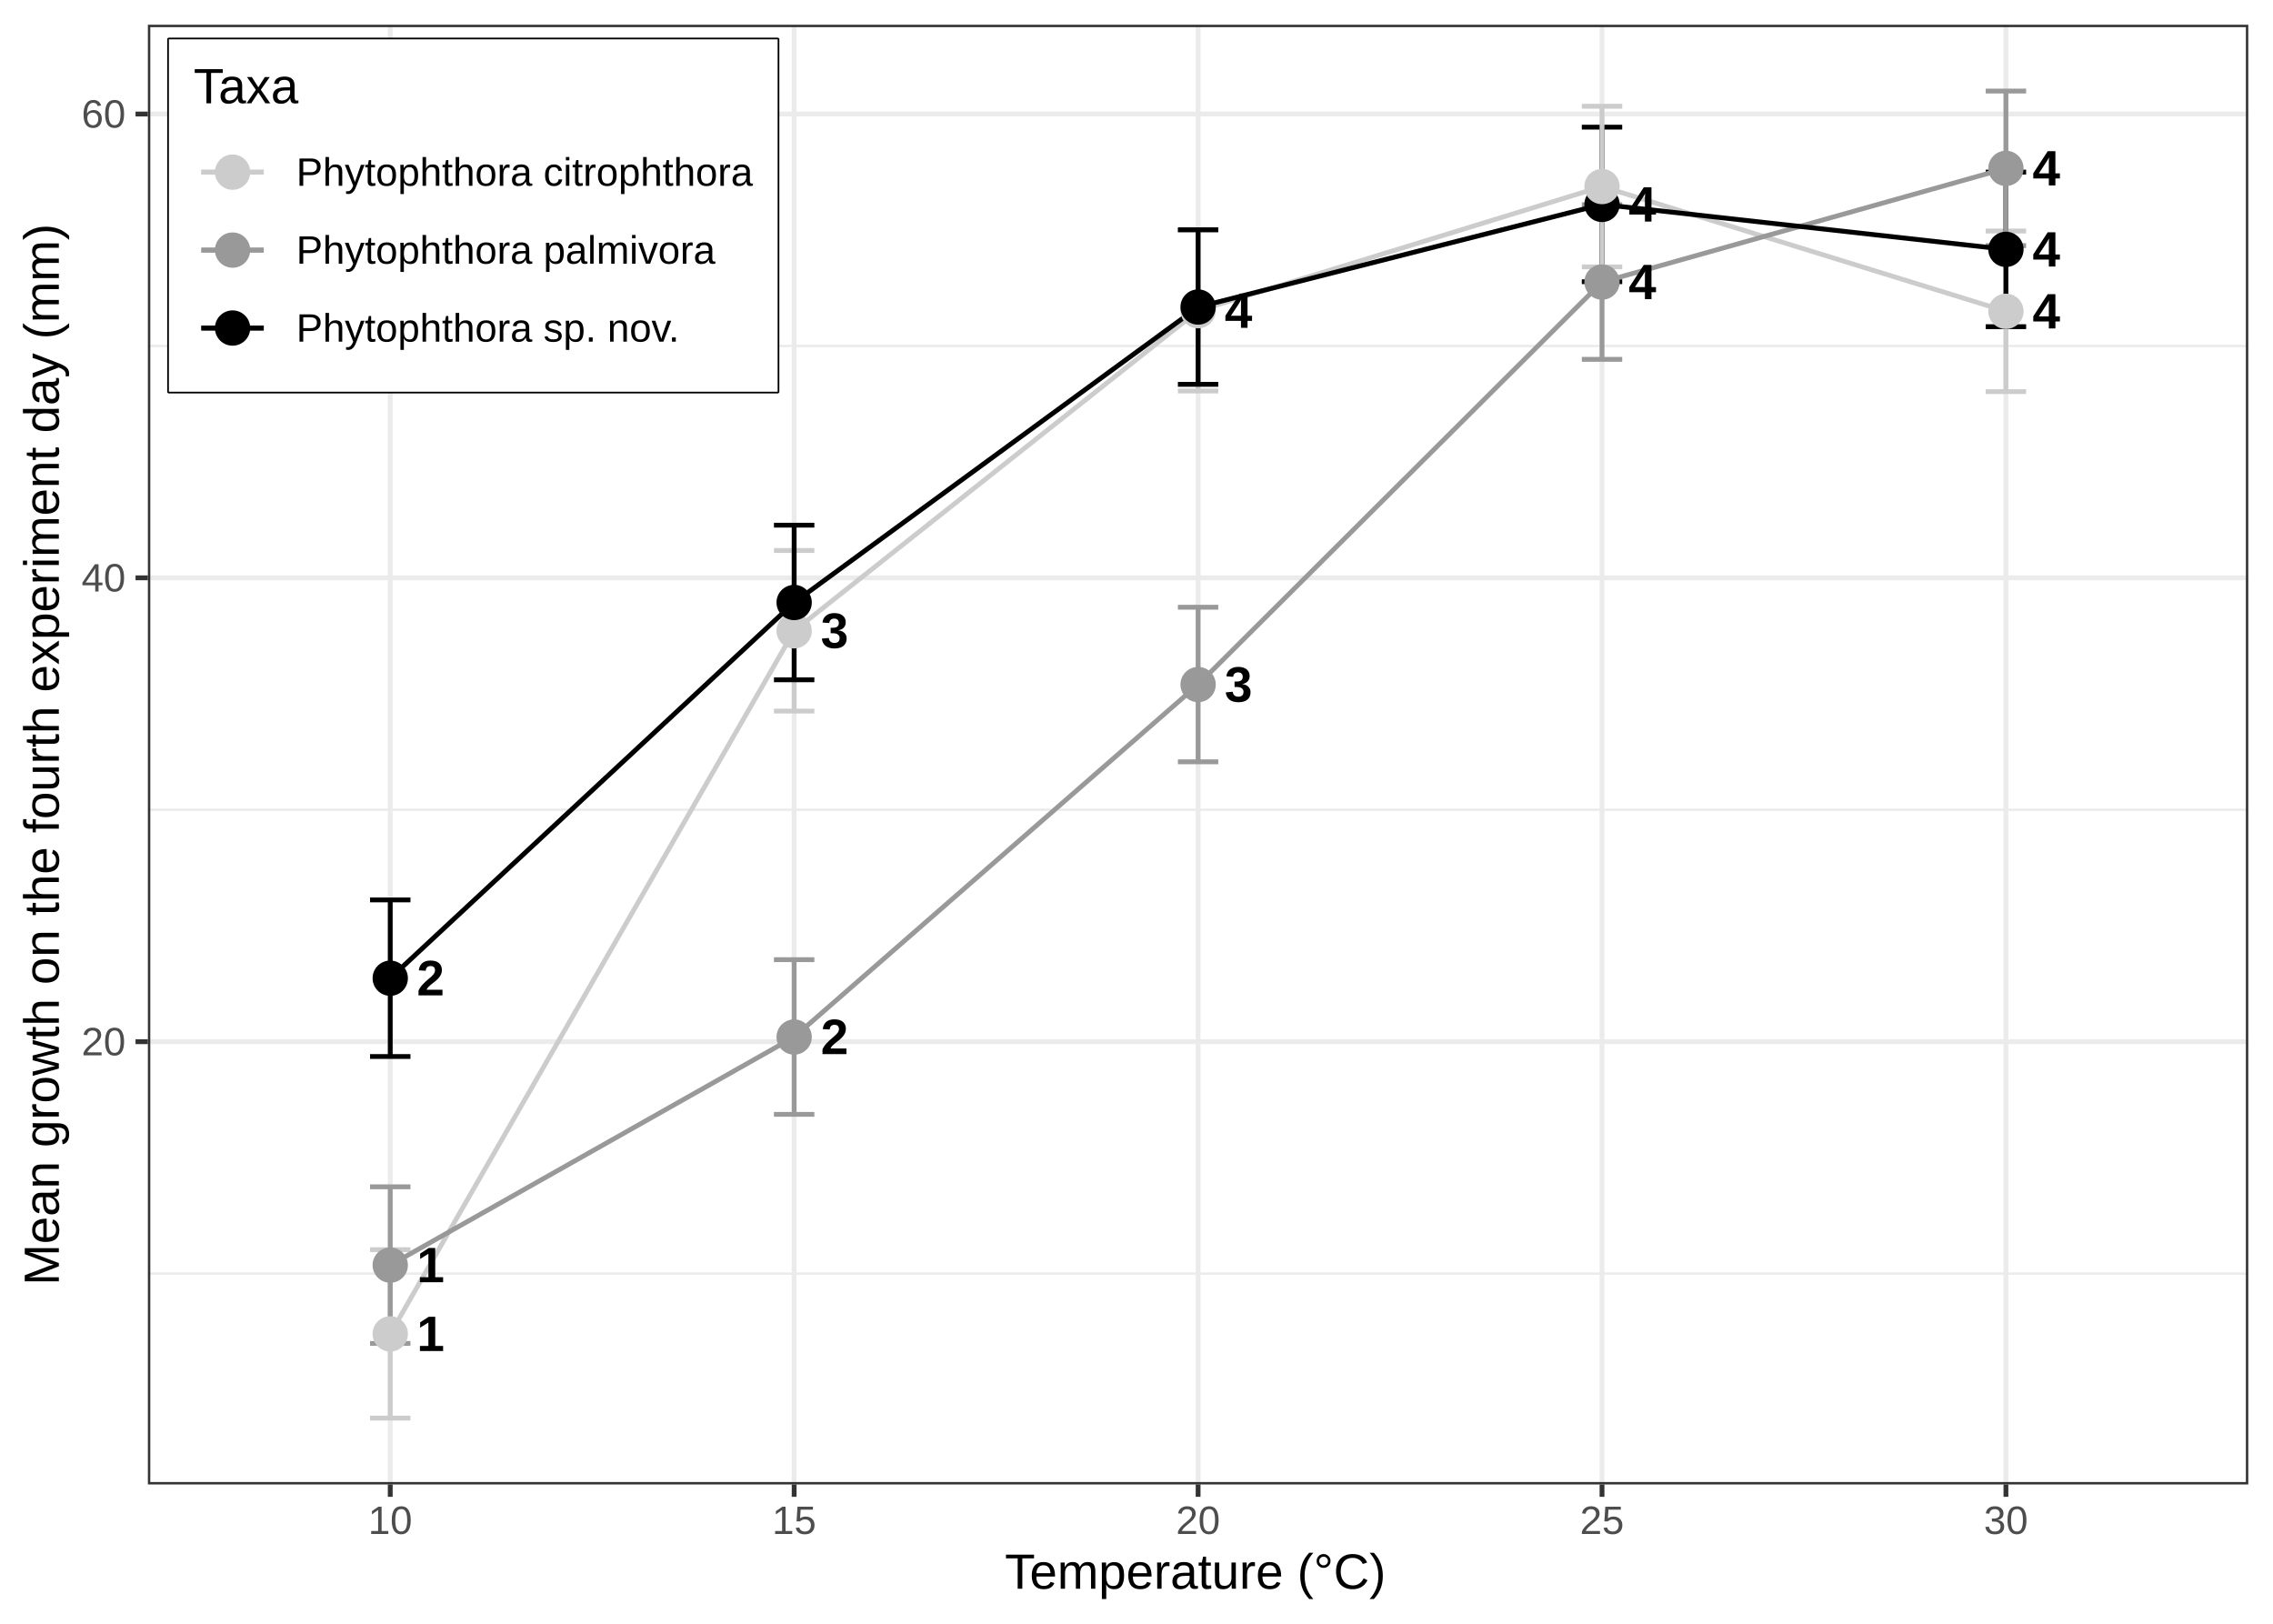
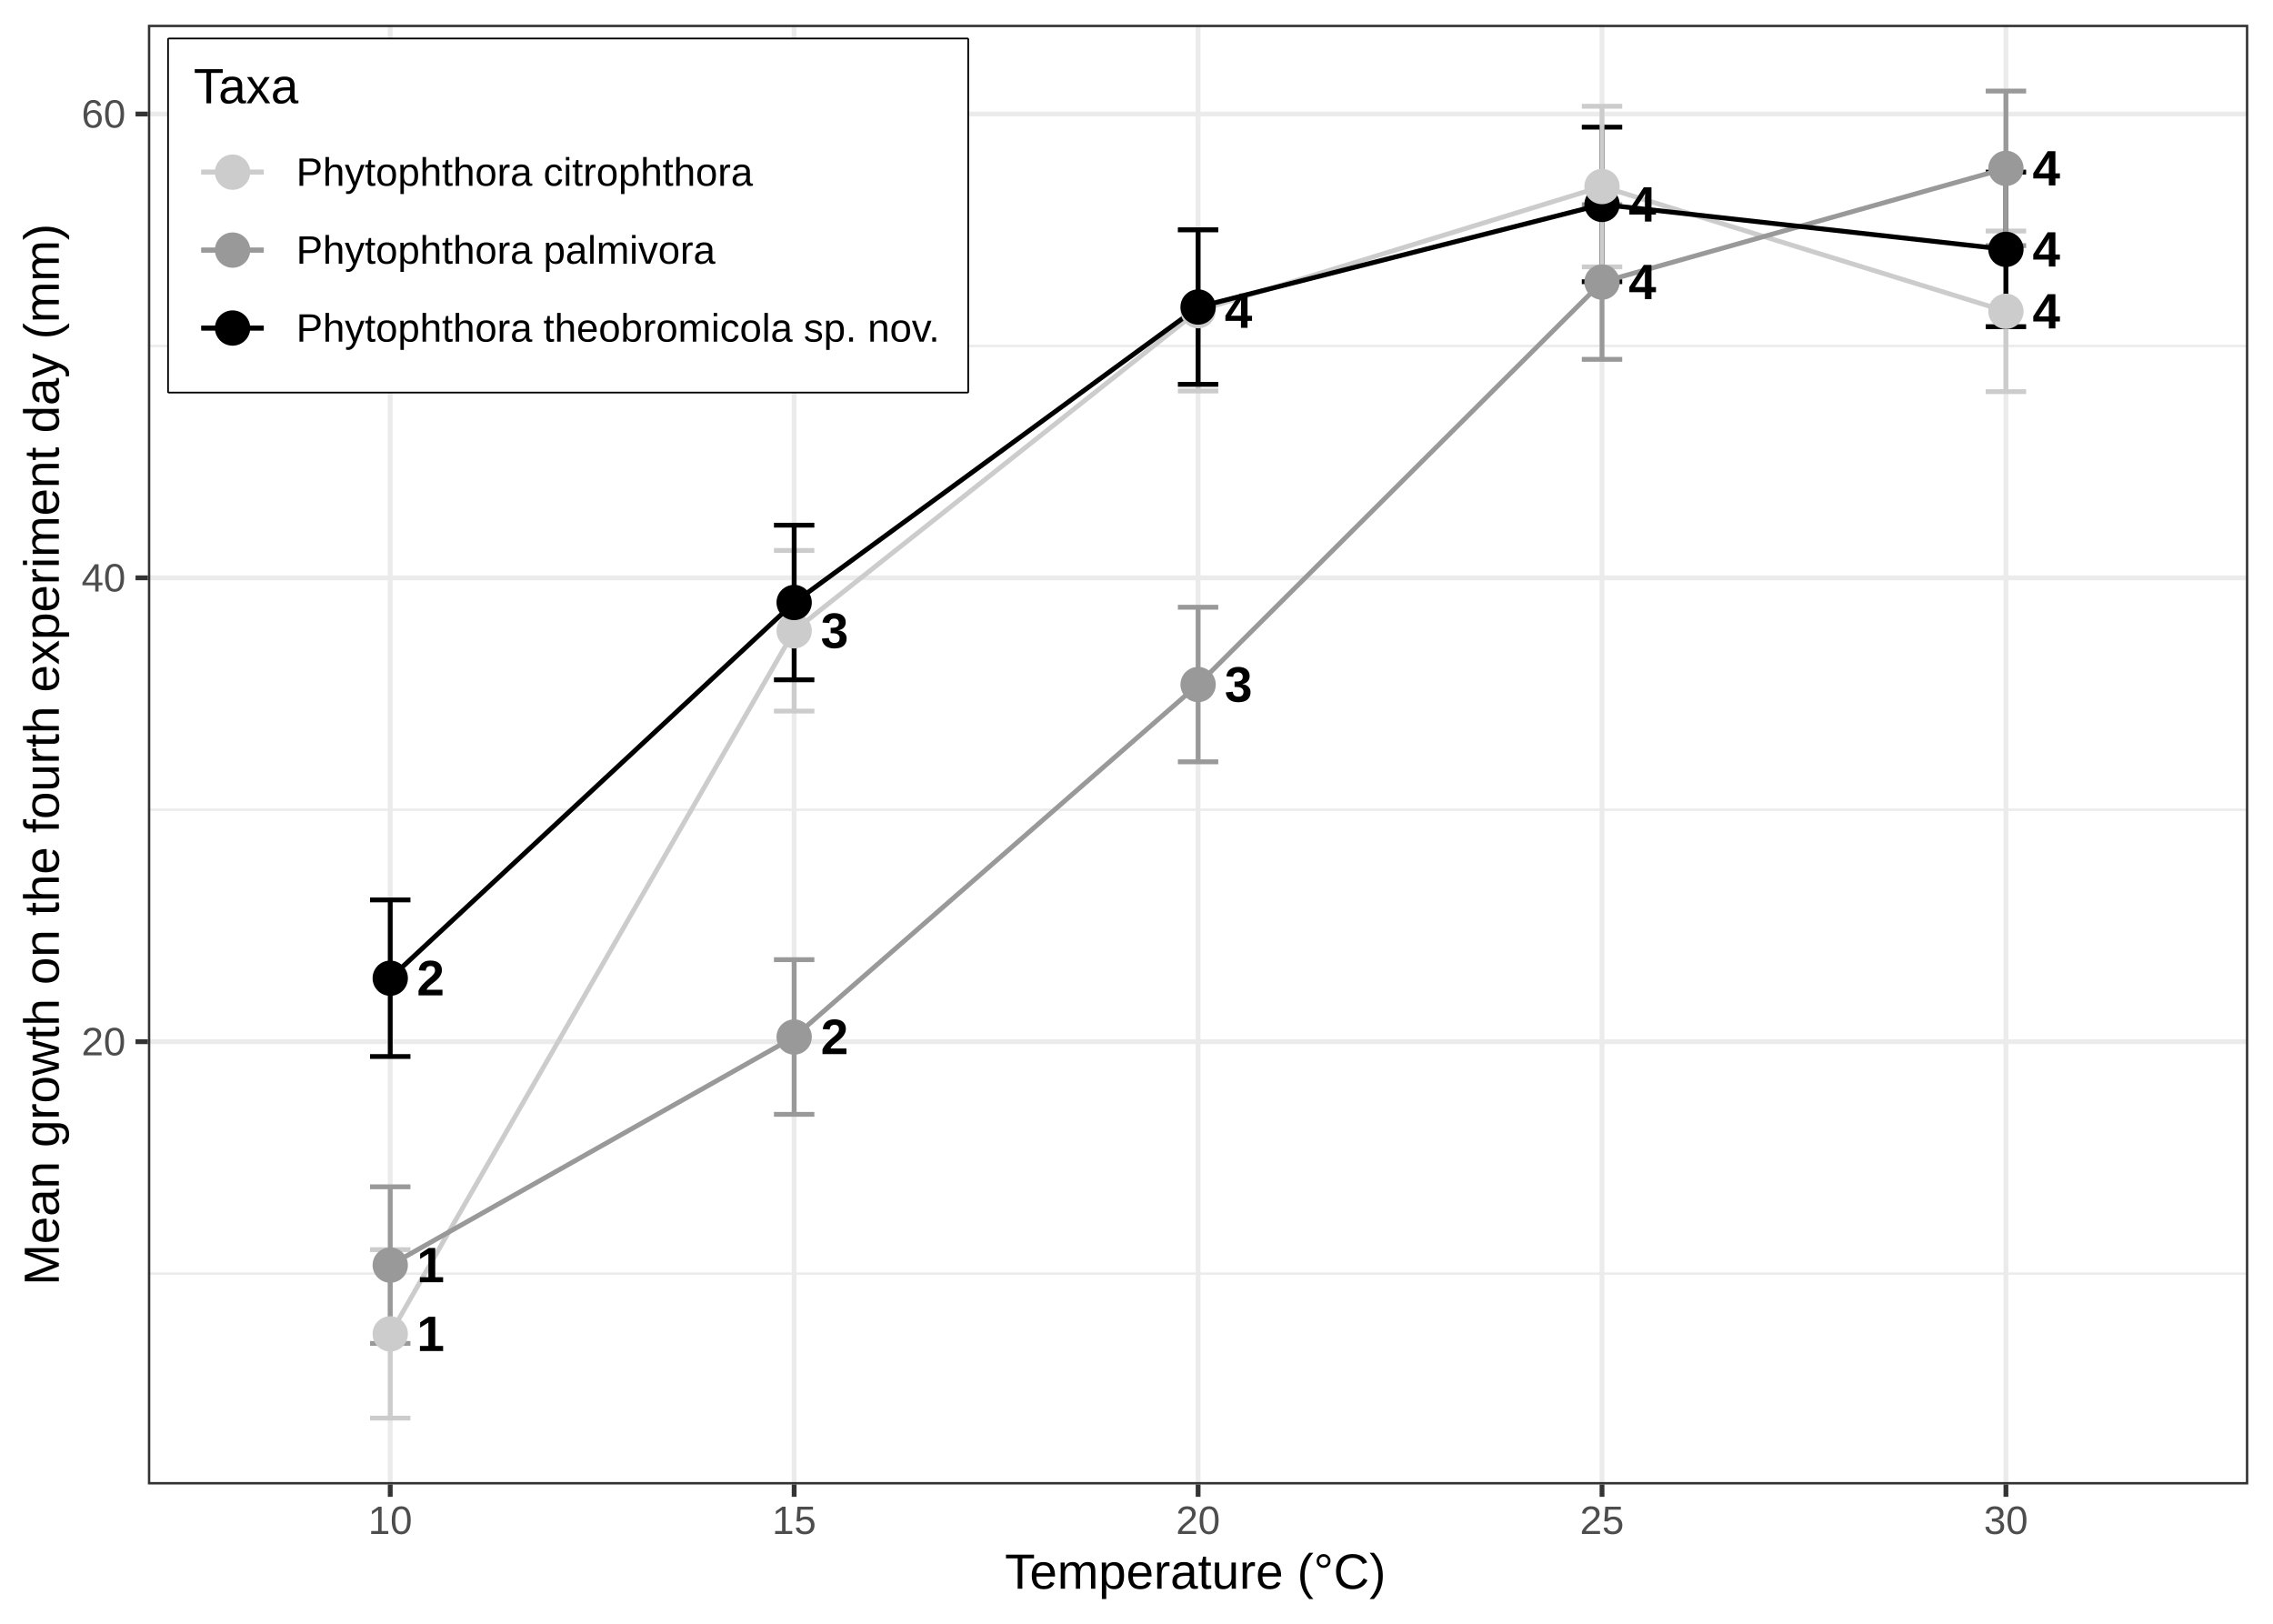
<svg xmlns="http://www.w3.org/2000/svg" viewBox="0 0 504.00 360.00">
  <defs>
    <style type="text/css">
    line, polyline, polygon, path, rect, circle {
      fill: none;
      stroke: #000000;
      stroke-linecap: round;
      stroke-linejoin: round;
      stroke-miterlimit: 10.00;
    }
  </style>
  </defs>
  <rect width="100%" height="100%" style="stroke: none; fill: #FFFFFF;" />
  <rect x="0" y="0.00" width="504.00" height="360.00" style="stroke-width: 1.07; stroke: #FFFFFF; fill: #FFFFFF;" />
  <defs>
    <clipPath id="cpMzIuNzl8NDk4LjUyfDMyOS4xMnw1LjQ4">
      <rect x="32.79" y="5.48" width="465.73" height="323.64" />
    </clipPath>
  </defs>
  <rect x="32.79" y="5.48" width="465.73" height="323.64" style="stroke-width: 1.07; stroke: none; fill: #FFFFFF;" clip-path="url(#cpMzIuNzl8NDk4LjUyfDMyOS4xMnw1LjQ4)" />
  <polyline points="32.79,282.37 498.52,282.37 " style="stroke-width: 0.53; stroke: #EBEBEB; stroke-linecap: butt;" clip-path="url(#cpMzIuNzl8NDk4LjUyfDMyOS4xMnw1LjQ4)" />
  <polyline points="32.79,179.53 498.52,179.53 " style="stroke-width: 0.53; stroke: #EBEBEB; stroke-linecap: butt;" clip-path="url(#cpMzIuNzl8NDk4LjUyfDMyOS4xMnw1LjQ4)" />
  <polyline points="32.79,76.70 498.52,76.70 " style="stroke-width: 0.53; stroke: #EBEBEB; stroke-linecap: butt;" clip-path="url(#cpMzIuNzl8NDk4LjUyfDMyOS4xMnw1LjQ4)" />
  <polyline points="32.79,230.95 498.52,230.95 " style="stroke-width: 1.07; stroke: #EBEBEB; stroke-linecap: butt;" clip-path="url(#cpMzIuNzl8NDk4LjUyfDMyOS4xMnw1LjQ4)" />
  <polyline points="32.79,128.11 498.52,128.11 " style="stroke-width: 1.07; stroke: #EBEBEB; stroke-linecap: butt;" clip-path="url(#cpMzIuNzl8NDk4LjUyfDMyOS4xMnw1LjQ4)" />
  <polyline points="32.79,25.28 498.52,25.28 " style="stroke-width: 1.07; stroke: #EBEBEB; stroke-linecap: butt;" clip-path="url(#cpMzIuNzl8NDk4LjUyfDMyOS4xMnw1LjQ4)" />
  <polyline points="86.53,329.12 86.53,5.48 " style="stroke-width: 1.07; stroke: #EBEBEB; stroke-linecap: butt;" clip-path="url(#cpMzIuNzl8NDk4LjUyfDMyOS4xMnw1LjQ4)" />
  <polyline points="176.09,329.12 176.09,5.48 " style="stroke-width: 1.07; stroke: #EBEBEB; stroke-linecap: butt;" clip-path="url(#cpMzIuNzl8NDk4LjUyfDMyOS4xMnw1LjQ4)" />
  <polyline points="265.66,329.12 265.66,5.48 " style="stroke-width: 1.07; stroke: #EBEBEB; stroke-linecap: butt;" clip-path="url(#cpMzIuNzl8NDk4LjUyfDMyOS4xMnw1LjQ4)" />
  <polyline points="355.22,329.12 355.22,5.48 " style="stroke-width: 1.07; stroke: #EBEBEB; stroke-linecap: butt;" clip-path="url(#cpMzIuNzl8NDk4LjUyfDMyOS4xMnw1LjQ4)" />
  <polyline points="444.78,329.12 444.78,5.48 " style="stroke-width: 1.07; stroke: #EBEBEB; stroke-linecap: butt;" clip-path="url(#cpMzIuNzl8NDk4LjUyfDMyOS4xMnw1LjQ4)" />
  <polyline points="82.05,277.06 91.01,277.06 " style="stroke-width: 1.07; stroke: #CCCCCC; stroke-linecap: butt;" clip-path="url(#cpMzIuNzl8NDk4LjUyfDMyOS4xMnw1LjQ4)" />
  <polyline points="86.53,277.06 86.53,314.41 " style="stroke-width: 1.07; stroke: #CCCCCC; stroke-linecap: butt;" clip-path="url(#cpMzIuNzl8NDk4LjUyfDMyOS4xMnw1LjQ4)" />
  <polyline points="82.05,314.41 91.01,314.41 " style="stroke-width: 1.07; stroke: #CCCCCC; stroke-linecap: butt;" clip-path="url(#cpMzIuNzl8NDk4LjUyfDMyOS4xMnw1LjQ4)" />
  <polyline points="82.05,263.13 91.01,263.13 " style="stroke-width: 1.07; stroke: #999999; stroke-linecap: butt;" clip-path="url(#cpMzIuNzl8NDk4LjUyfDMyOS4xMnw1LjQ4)" />
  <polyline points="86.53,263.13 86.53,297.85 " style="stroke-width: 1.07; stroke: #999999; stroke-linecap: butt;" clip-path="url(#cpMzIuNzl8NDk4LjUyfDMyOS4xMnw1LjQ4)" />
  <polyline points="82.05,297.85 91.01,297.85 " style="stroke-width: 1.07; stroke: #999999; stroke-linecap: butt;" clip-path="url(#cpMzIuNzl8NDk4LjUyfDMyOS4xMnw1LjQ4)" />
  <polyline points="171.61,212.77 180.57,212.77 " style="stroke-width: 1.07; stroke: #999999; stroke-linecap: butt;" clip-path="url(#cpMzIuNzl8NDk4LjUyfDMyOS4xMnw1LjQ4)" />
  <polyline points="176.09,212.77 176.09,247.06 " style="stroke-width: 1.07; stroke: #999999; stroke-linecap: butt;" clip-path="url(#cpMzIuNzl8NDk4LjUyfDMyOS4xMnw1LjQ4)" />
  <polyline points="171.61,247.06 180.57,247.06 " style="stroke-width: 1.07; stroke: #999999; stroke-linecap: butt;" clip-path="url(#cpMzIuNzl8NDk4LjUyfDMyOS4xMnw1LjQ4)" />
  <polyline points="82.05,199.52 91.01,199.52 " style="stroke-width: 1.07; stroke-linecap: butt;" clip-path="url(#cpMzIuNzl8NDk4LjUyfDMyOS4xMnw1LjQ4)" />
  <polyline points="86.53,199.52 86.53,234.24 " style="stroke-width: 1.07; stroke-linecap: butt;" clip-path="url(#cpMzIuNzl8NDk4LjUyfDMyOS4xMnw1LjQ4)" />
  <polyline points="82.05,234.24 91.01,234.24 " style="stroke-width: 1.07; stroke-linecap: butt;" clip-path="url(#cpMzIuNzl8NDk4LjUyfDMyOS4xMnw1LjQ4)" />
  <polyline points="261.18,134.63 270.13,134.63 " style="stroke-width: 1.07; stroke: #999999; stroke-linecap: butt;" clip-path="url(#cpMzIuNzl8NDk4LjUyfDMyOS4xMnw1LjQ4)" />
  <polyline points="265.66,134.63 265.66,168.90 " style="stroke-width: 1.07; stroke: #999999; stroke-linecap: butt;" clip-path="url(#cpMzIuNzl8NDk4LjUyfDMyOS4xMnw1LjQ4)" />
  <polyline points="261.18,168.90 270.13,168.90 " style="stroke-width: 1.07; stroke: #999999; stroke-linecap: butt;" clip-path="url(#cpMzIuNzl8NDk4LjUyfDMyOS4xMnw1LjQ4)" />
  <polyline points="171.61,122.05 180.57,122.05 " style="stroke-width: 1.07; stroke: #CCCCCC; stroke-linecap: butt;" clip-path="url(#cpMzIuNzl8NDk4LjUyfDMyOS4xMnw1LjQ4)" />
  <polyline points="176.09,122.05 176.09,157.66 " style="stroke-width: 1.07; stroke: #CCCCCC; stroke-linecap: butt;" clip-path="url(#cpMzIuNzl8NDk4LjUyfDMyOS4xMnw1LjQ4)" />
  <polyline points="171.61,157.66 180.57,157.66 " style="stroke-width: 1.07; stroke: #CCCCCC; stroke-linecap: butt;" clip-path="url(#cpMzIuNzl8NDk4LjUyfDMyOS4xMnw1LjQ4)" />
  <polyline points="171.61,116.44 180.57,116.44 " style="stroke-width: 1.07; stroke-linecap: butt;" clip-path="url(#cpMzIuNzl8NDk4LjUyfDMyOS4xMnw1LjQ4)" />
  <polyline points="176.09,116.44 176.09,150.72 " style="stroke-width: 1.07; stroke-linecap: butt;" clip-path="url(#cpMzIuNzl8NDk4LjUyfDMyOS4xMnw1LjQ4)" />
  <polyline points="171.61,150.72 180.57,150.72 " style="stroke-width: 1.07; stroke-linecap: butt;" clip-path="url(#cpMzIuNzl8NDk4LjUyfDMyOS4xMnw1LjQ4)" />
  <polyline points="440.30,51.22 449.26,51.22 " style="stroke-width: 1.07; stroke: #CCCCCC; stroke-linecap: butt;" clip-path="url(#cpMzIuNzl8NDk4LjUyfDMyOS4xMnw1LjQ4)" />
  <polyline points="444.78,51.22 444.78,86.83 " style="stroke-width: 1.07; stroke: #CCCCCC; stroke-linecap: butt;" clip-path="url(#cpMzIuNzl8NDk4LjUyfDMyOS4xMnw1LjQ4)" />
  <polyline points="440.30,86.83 449.26,86.83 " style="stroke-width: 1.07; stroke: #CCCCCC; stroke-linecap: butt;" clip-path="url(#cpMzIuNzl8NDk4LjUyfDMyOS4xMnw1LjQ4)" />
  <polyline points="261.18,51.08 270.13,51.08 " style="stroke-width: 1.07; stroke: #CCCCCC; stroke-linecap: butt;" clip-path="url(#cpMzIuNzl8NDk4LjUyfDMyOS4xMnw1LjQ4)" />
  <polyline points="265.66,51.08 265.66,86.69 " style="stroke-width: 1.07; stroke: #CCCCCC; stroke-linecap: butt;" clip-path="url(#cpMzIuNzl8NDk4LjUyfDMyOS4xMnw1LjQ4)" />
  <polyline points="261.18,86.69 270.13,86.69 " style="stroke-width: 1.07; stroke: #CCCCCC; stroke-linecap: butt;" clip-path="url(#cpMzIuNzl8NDk4LjUyfDMyOS4xMnw1LjQ4)" />
  <polyline points="261.18,50.94 270.13,50.94 " style="stroke-width: 1.07; stroke-linecap: butt;" clip-path="url(#cpMzIuNzl8NDk4LjUyfDMyOS4xMnw1LjQ4)" />
  <polyline points="265.66,50.94 265.66,85.21 " style="stroke-width: 1.07; stroke-linecap: butt;" clip-path="url(#cpMzIuNzl8NDk4LjUyfDMyOS4xMnw1LjQ4)" />
  <polyline points="261.18,85.21 270.13,85.21 " style="stroke-width: 1.07; stroke-linecap: butt;" clip-path="url(#cpMzIuNzl8NDk4LjUyfDMyOS4xMnw1LjQ4)" />
  <polyline points="350.74,45.40 359.70,45.40 " style="stroke-width: 1.07; stroke: #999999; stroke-linecap: butt;" clip-path="url(#cpMzIuNzl8NDk4LjUyfDMyOS4xMnw1LjQ4)" />
  <polyline points="355.22,45.40 355.22,79.67 " style="stroke-width: 1.07; stroke: #999999; stroke-linecap: butt;" clip-path="url(#cpMzIuNzl8NDk4LjUyfDMyOS4xMnw1LjQ4)" />
  <polyline points="350.74,79.67 359.70,79.67 " style="stroke-width: 1.07; stroke: #999999; stroke-linecap: butt;" clip-path="url(#cpMzIuNzl8NDk4LjUyfDMyOS4xMnw1LjQ4)" />
  <polyline points="440.30,38.16 449.26,38.16 " style="stroke-width: 1.07; stroke-linecap: butt;" clip-path="url(#cpMzIuNzl8NDk4LjUyfDMyOS4xMnw1LjQ4)" />
  <polyline points="444.78,38.16 444.78,72.43 " style="stroke-width: 1.07; stroke-linecap: butt;" clip-path="url(#cpMzIuNzl8NDk4LjUyfDMyOS4xMnw1LjQ4)" />
  <polyline points="440.30,72.43 449.26,72.43 " style="stroke-width: 1.07; stroke-linecap: butt;" clip-path="url(#cpMzIuNzl8NDk4LjUyfDMyOS4xMnw1LjQ4)" />
  <polyline points="350.74,28.19 359.70,28.19 " style="stroke-width: 1.07; stroke-linecap: butt;" clip-path="url(#cpMzIuNzl8NDk4LjUyfDMyOS4xMnw1LjQ4)" />
  <polyline points="355.22,28.19 355.22,62.46 " style="stroke-width: 1.07; stroke-linecap: butt;" clip-path="url(#cpMzIuNzl8NDk4LjUyfDMyOS4xMnw1LjQ4)" />
  <polyline points="350.74,62.46 359.70,62.46 " style="stroke-width: 1.07; stroke-linecap: butt;" clip-path="url(#cpMzIuNzl8NDk4LjUyfDMyOS4xMnw1LjQ4)" />
  <polyline points="350.74,23.56 359.70,23.56 " style="stroke-width: 1.07; stroke: #CCCCCC; stroke-linecap: butt;" clip-path="url(#cpMzIuNzl8NDk4LjUyfDMyOS4xMnw1LjQ4)" />
  <polyline points="355.22,23.56 355.22,59.17 " style="stroke-width: 1.07; stroke: #CCCCCC; stroke-linecap: butt;" clip-path="url(#cpMzIuNzl8NDk4LjUyfDMyOS4xMnw1LjQ4)" />
  <polyline points="350.74,59.17 359.70,59.17 " style="stroke-width: 1.07; stroke: #CCCCCC; stroke-linecap: butt;" clip-path="url(#cpMzIuNzl8NDk4LjUyfDMyOS4xMnw1LjQ4)" />
  <polyline points="440.30,20.19 449.26,20.19 " style="stroke-width: 1.07; stroke: #999999; stroke-linecap: butt;" clip-path="url(#cpMzIuNzl8NDk4LjUyfDMyOS4xMnw1LjQ4)" />
  <polyline points="444.78,20.19 444.78,54.46 " style="stroke-width: 1.07; stroke: #999999; stroke-linecap: butt;" clip-path="url(#cpMzIuNzl8NDk4LjUyfDMyOS4xMnw1LjQ4)" />
  <polyline points="440.30,54.46 449.26,54.46 " style="stroke-width: 1.07; stroke: #999999; stroke-linecap: butt;" clip-path="url(#cpMzIuNzl8NDk4LjUyfDMyOS4xMnw1LjQ4)" />
  <polyline points="86.53,295.74 176.09,139.86 265.66,68.88 355.22,41.36 444.78,69.02 " style="stroke-width: 1.07; stroke: #CCCCCC; stroke-linecap: butt;" clip-path="url(#cpMzIuNzl8NDk4LjUyfDMyOS4xMnw1LjQ4)" />
  <polyline points="86.53,280.49 176.09,229.92 265.66,151.77 355.22,62.54 444.78,37.33 " style="stroke-width: 1.07; stroke: #999999; stroke-linecap: butt;" clip-path="url(#cpMzIuNzl8NDk4LjUyfDMyOS4xMnw1LjQ4)" />
  <polyline points="86.53,216.88 176.09,133.58 265.66,68.07 355.22,45.32 444.78,55.29 " style="stroke-width: 1.07; stroke-linecap: butt;" clip-path="url(#cpMzIuNzl8NDk4LjUyfDMyOS4xMnw1LjQ4)" />
  <circle cx="86.53" cy="295.74" r="3.56" style="stroke-width: 0.71; stroke: #CCCCCC; fill: #CCCCCC;" clip-path="url(#cpMzIuNzl8NDk4LjUyfDMyOS4xMnw1LjQ4)" />
  <circle cx="86.53" cy="280.49" r="3.56" style="stroke-width: 0.71; stroke: #999999; fill: #999999;" clip-path="url(#cpMzIuNzl8NDk4LjUyfDMyOS4xMnw1LjQ4)" />
  <circle cx="176.09" cy="229.92" r="3.56" style="stroke-width: 0.71; stroke: #999999; fill: #999999;" clip-path="url(#cpMzIuNzl8NDk4LjUyfDMyOS4xMnw1LjQ4)" />
  <circle cx="86.53" cy="216.88" r="3.56" style="stroke-width: 0.71; fill: #000000;" clip-path="url(#cpMzIuNzl8NDk4LjUyfDMyOS4xMnw1LjQ4)" />
  <circle cx="265.66" cy="151.77" r="3.56" style="stroke-width: 0.71; stroke: #999999; fill: #999999;" clip-path="url(#cpMzIuNzl8NDk4LjUyfDMyOS4xMnw1LjQ4)" />
  <circle cx="176.09" cy="139.86" r="3.56" style="stroke-width: 0.71; stroke: #CCCCCC; fill: #CCCCCC;" clip-path="url(#cpMzIuNzl8NDk4LjUyfDMyOS4xMnw1LjQ4)" />
  <circle cx="176.09" cy="133.58" r="3.56" style="stroke-width: 0.71; fill: #000000;" clip-path="url(#cpMzIuNzl8NDk4LjUyfDMyOS4xMnw1LjQ4)" />
  <circle cx="444.78" cy="69.02" r="3.56" style="stroke-width: 0.71; stroke: #CCCCCC; fill: #CCCCCC;" clip-path="url(#cpMzIuNzl8NDk4LjUyfDMyOS4xMnw1LjQ4)" />
  <circle cx="265.66" cy="68.88" r="3.56" style="stroke-width: 0.71; stroke: #CCCCCC; fill: #CCCCCC;" clip-path="url(#cpMzIuNzl8NDk4LjUyfDMyOS4xMnw1LjQ4)" />
  <circle cx="265.66" cy="68.07" r="3.56" style="stroke-width: 0.71; fill: #000000;" clip-path="url(#cpMzIuNzl8NDk4LjUyfDMyOS4xMnw1LjQ4)" />
  <circle cx="355.22" cy="62.54" r="3.56" style="stroke-width: 0.71; stroke: #999999; fill: #999999;" clip-path="url(#cpMzIuNzl8NDk4LjUyfDMyOS4xMnw1LjQ4)" />
  <circle cx="444.78" cy="55.29" r="3.56" style="stroke-width: 0.71; fill: #000000;" clip-path="url(#cpMzIuNzl8NDk4LjUyfDMyOS4xMnw1LjQ4)" />
  <circle cx="355.22" cy="45.32" r="3.56" style="stroke-width: 0.71; fill: #000000;" clip-path="url(#cpMzIuNzl8NDk4LjUyfDMyOS4xMnw1LjQ4)" />
  <circle cx="355.22" cy="41.36" r="3.56" style="stroke-width: 0.71; stroke: #CCCCCC; fill: #CCCCCC;" clip-path="url(#cpMzIuNzl8NDk4LjUyfDMyOS4xMnw1LjQ4)" />
  <circle cx="444.78" cy="37.33" r="3.56" style="stroke-width: 0.71; stroke: #999999; fill: #999999;" clip-path="url(#cpMzIuNzl8NDk4LjUyfDMyOS4xMnw1LjQ4)" />
  <g clip-path="url(#cpMzIuNzl8NDk4LjUyfDMyOS4xMnw1LjQ4)">
    <text x="92.41" y="299.53" style="font-size: 11.04px; font-weight: bold; font-family: Liberation Sans;" textLength="6.14px" lengthAdjust="spacingAndGlyphs">1</text>
  </g>
  <g clip-path="url(#cpMzIuNzl8NDk4LjUyfDMyOS4xMnw1LjQ4)">
    <text x="92.41" y="284.29" style="font-size: 11.04px; font-weight: bold; font-family: Liberation Sans;" textLength="6.14px" lengthAdjust="spacingAndGlyphs">1</text>
  </g>
  <g clip-path="url(#cpMzIuNzl8NDk4LjUyfDMyOS4xMnw1LjQ4)">
    <text x="181.98" y="233.71" style="font-size: 11.04px; font-weight: bold; font-family: Liberation Sans;" textLength="6.14px" lengthAdjust="spacingAndGlyphs">2</text>
  </g>
  <g clip-path="url(#cpMzIuNzl8NDk4LjUyfDMyOS4xMnw1LjQ4)">
    <text x="92.41" y="220.68" style="font-size: 11.04px; font-weight: bold; font-family: Liberation Sans;" textLength="6.14px" lengthAdjust="spacingAndGlyphs">2</text>
  </g>
  <g clip-path="url(#cpMzIuNzl8NDk4LjUyfDMyOS4xMnw1LjQ4)">
    <text x="271.54" y="155.57" style="font-size: 11.04px; font-weight: bold; font-family: Liberation Sans;" textLength="6.14px" lengthAdjust="spacingAndGlyphs">3</text>
  </g>
  <g clip-path="url(#cpMzIuNzl8NDk4LjUyfDMyOS4xMnw1LjQ4)">
    <text x="181.98" y="143.65" style="font-size: 11.04px; font-weight: bold; font-family: Liberation Sans;" textLength="6.14px" lengthAdjust="spacingAndGlyphs">3</text>
  </g>
  <g clip-path="url(#cpMzIuNzl8NDk4LjUyfDMyOS4xMnw1LjQ4)">
    <text x="450.67" y="72.82" style="font-size: 11.04px; font-weight: bold; font-family: Liberation Sans;" textLength="6.14px" lengthAdjust="spacingAndGlyphs">4</text>
  </g>
  <g clip-path="url(#cpMzIuNzl8NDk4LjUyfDMyOS4xMnw1LjQ4)">
    <text x="271.54" y="72.68" style="font-size: 11.04px; font-weight: bold; font-family: Liberation Sans;" textLength="6.14px" lengthAdjust="spacingAndGlyphs">4</text>
  </g>
  <g clip-path="url(#cpMzIuNzl8NDk4LjUyfDMyOS4xMnw1LjQ4)">
    <text x="361.11" y="66.33" style="font-size: 11.04px; font-weight: bold; font-family: Liberation Sans;" textLength="6.14px" lengthAdjust="spacingAndGlyphs">4</text>
  </g>
  <g clip-path="url(#cpMzIuNzl8NDk4LjUyfDMyOS4xMnw1LjQ4)">
    <text x="450.67" y="59.09" style="font-size: 11.04px; font-weight: bold; font-family: Liberation Sans;" textLength="6.14px" lengthAdjust="spacingAndGlyphs">4</text>
  </g>
  <g clip-path="url(#cpMzIuNzl8NDk4LjUyfDMyOS4xMnw1LjQ4)">
    <text x="361.11" y="49.12" style="font-size: 11.04px; font-weight: bold; font-family: Liberation Sans;" textLength="6.14px" lengthAdjust="spacingAndGlyphs">4</text>
  </g>
  <g clip-path="url(#cpMzIuNzl8NDk4LjUyfDMyOS4xMnw1LjQ4)">
    <text x="450.67" y="41.12" style="font-size: 11.04px; font-weight: bold; font-family: Liberation Sans;" textLength="6.14px" lengthAdjust="spacingAndGlyphs">4</text>
  </g>
  <rect x="32.79" y="5.48" width="465.73" height="323.64" style="stroke-width: 1.07; stroke: #333333;" clip-path="url(#cpMzIuNzl8NDk4LjUyfDMyOS4xMnw1LjQ4)" />
  <defs>
    <clipPath id="cpMC4wMHw1MDQuMDB8MzYwLjAwfDAuMDA=">
      <rect x="0.00" y="0.00" width="504.00" height="360.00" />
    </clipPath>
  </defs>
  <g clip-path="url(#cpMC4wMHw1MDQuMDB8MzYwLjAwfDAuMDA=)">
    <text x="18.07" y="233.98" style="font-size: 8.80px; fill: #4D4D4D; font-family: Liberation Sans;" textLength="9.79px" lengthAdjust="spacingAndGlyphs">20</text>
  </g>
  <g clip-path="url(#cpMC4wMHw1MDQuMDB8MzYwLjAwfDAuMDA=)">
    <text x="18.07" y="131.14" style="font-size: 8.80px; fill: #4D4D4D; font-family: Liberation Sans;" textLength="9.79px" lengthAdjust="spacingAndGlyphs">40</text>
  </g>
  <g clip-path="url(#cpMC4wMHw1MDQuMDB8MzYwLjAwfDAuMDA=)">
    <text x="18.07" y="28.30" style="font-size: 8.80px; fill: #4D4D4D; font-family: Liberation Sans;" textLength="9.79px" lengthAdjust="spacingAndGlyphs">60</text>
  </g>
  <polyline points="30.05,230.95 32.79,230.95 " style="stroke-width: 1.07; stroke: #333333; stroke-linecap: butt;" clip-path="url(#cpMC4wMHw1MDQuMDB8MzYwLjAwfDAuMDA=)" />
  <polyline points="30.05,128.11 32.79,128.11 " style="stroke-width: 1.07; stroke: #333333; stroke-linecap: butt;" clip-path="url(#cpMC4wMHw1MDQuMDB8MzYwLjAwfDAuMDA=)" />
  <polyline points="30.05,25.28 32.79,25.28 " style="stroke-width: 1.07; stroke: #333333; stroke-linecap: butt;" clip-path="url(#cpMC4wMHw1MDQuMDB8MzYwLjAwfDAuMDA=)" />
  <polyline points="86.53,331.86 86.53,329.12 " style="stroke-width: 1.07; stroke: #333333; stroke-linecap: butt;" clip-path="url(#cpMC4wMHw1MDQuMDB8MzYwLjAwfDAuMDA=)" />
  <polyline points="176.09,331.86 176.09,329.12 " style="stroke-width: 1.07; stroke: #333333; stroke-linecap: butt;" clip-path="url(#cpMC4wMHw1MDQuMDB8MzYwLjAwfDAuMDA=)" />
  <polyline points="265.66,331.86 265.66,329.12 " style="stroke-width: 1.07; stroke: #333333; stroke-linecap: butt;" clip-path="url(#cpMC4wMHw1MDQuMDB8MzYwLjAwfDAuMDA=)" />
  <polyline points="355.22,331.86 355.22,329.12 " style="stroke-width: 1.07; stroke: #333333; stroke-linecap: butt;" clip-path="url(#cpMC4wMHw1MDQuMDB8MzYwLjAwfDAuMDA=)" />
  <polyline points="444.78,331.86 444.78,329.12 " style="stroke-width: 1.07; stroke: #333333; stroke-linecap: butt;" clip-path="url(#cpMC4wMHw1MDQuMDB8MzYwLjAwfDAuMDA=)" />
  <g clip-path="url(#cpMC4wMHw1MDQuMDB8MzYwLjAwfDAuMDA=)">
    <text x="81.63" y="340.10" style="font-size: 8.80px; fill: #4D4D4D; font-family: Liberation Sans;" textLength="9.79px" lengthAdjust="spacingAndGlyphs">10</text>
  </g>
  <g clip-path="url(#cpMC4wMHw1MDQuMDB8MzYwLjAwfDAuMDA=)">
    <text x="171.20" y="340.10" style="font-size: 8.80px; fill: #4D4D4D; font-family: Liberation Sans;" textLength="9.79px" lengthAdjust="spacingAndGlyphs">15</text>
  </g>
  <g clip-path="url(#cpMC4wMHw1MDQuMDB8MzYwLjAwfDAuMDA=)">
    <text x="260.76" y="340.10" style="font-size: 8.80px; fill: #4D4D4D; font-family: Liberation Sans;" textLength="9.79px" lengthAdjust="spacingAndGlyphs">20</text>
  </g>
  <g clip-path="url(#cpMC4wMHw1MDQuMDB8MzYwLjAwfDAuMDA=)">
    <text x="350.32" y="340.10" style="font-size: 8.80px; fill: #4D4D4D; font-family: Liberation Sans;" textLength="9.79px" lengthAdjust="spacingAndGlyphs">25</text>
  </g>
  <g clip-path="url(#cpMC4wMHw1MDQuMDB8MzYwLjAwfDAuMDA=)">
    <text x="439.89" y="340.10" style="font-size: 8.80px; fill: #4D4D4D; font-family: Liberation Sans;" textLength="9.79px" lengthAdjust="spacingAndGlyphs">30</text>
  </g>
  <g clip-path="url(#cpMC4wMHw1MDQuMDB8MzYwLjAwfDAuMDA=)">
    <text x="222.81" y="352.24" style="font-size: 11.00px; font-family: Liberation Sans;" textLength="85.70px" lengthAdjust="spacingAndGlyphs">Temperature (°C)</text>
  </g>
  <g clip-path="url(#cpMC4wMHw1MDQuMDB8MzYwLjAwfDAuMDA=)">
    <text transform="translate(13.05,284.99) rotate(-90)" style="font-size: 11.00px; font-family: Liberation Sans;" textLength="235.38px" lengthAdjust="spacingAndGlyphs">Mean growth on the fourth experiment day (mm)</text>
  </g>
-   <rect x="37.45" y="8.72" width="134.98" height="78.13" style="stroke-width: 0.75; fill: #FFFFFF;" clip-path="url(#cpMC4wMHw1MDQuMDB8MzYwLjAwfDAuMDA=)" />
-   <rect x="37.45" y="8.72" width="134.98" height="78.13" style="stroke-width: 1.07; stroke: none; fill: #FFFFFF;" clip-path="url(#cpMC4wMHw1MDQuMDB8MzYwLjAwfDAuMDA=)" />
+   <rect x="37.45" y="8.72" width="177.05" height="78.13" style="stroke-width: 0.75; fill: #FFFFFF;" clip-path="url(#cpMC4wMHw1MDQuMDB8MzYwLjAwfDAuMDA=)" />
+   <rect x="37.45" y="8.72" width="177.05" height="78.13" style="stroke-width: 1.07; stroke: none; fill: #FFFFFF;" clip-path="url(#cpMC4wMHw1MDQuMDB8MzYwLjAwfDAuMDA=)" />
  <g clip-path="url(#cpMC4wMHw1MDQuMDB8MzYwLjAwfDAuMDA=)">
    <text x="42.93" y="22.90" style="font-size: 11.00px; font-family: Liberation Sans;" textLength="24.45px" lengthAdjust="spacingAndGlyphs">Taxa</text>
  </g>
  <rect x="42.93" y="29.53" width="17.28" height="17.28" style="stroke-width: 1.07; stroke: none; fill: #FFFFFF;" clip-path="url(#cpMC4wMHw1MDQuMDB8MzYwLjAwfDAuMDA=)" />
  <line x1="44.65" y1="38.17" x2="58.48" y2="38.17" style="stroke-width: 1.07; stroke: #CCCCCC; stroke-linecap: butt;" clip-path="url(#cpMC4wMHw1MDQuMDB8MzYwLjAwfDAuMDA=)" />
  <line x1="44.65" y1="38.17" x2="58.48" y2="38.17" style="stroke-width: 1.07; stroke: #CCCCCC; stroke-linecap: butt;" clip-path="url(#cpMC4wMHw1MDQuMDB8MzYwLjAwfDAuMDA=)" />
  <circle cx="51.57" cy="38.17" r="3.56" style="stroke-width: 0.71; stroke: #CCCCCC; fill: #CCCCCC;" clip-path="url(#cpMC4wMHw1MDQuMDB8MzYwLjAwfDAuMDA=)" />
  <rect x="42.93" y="46.81" width="17.28" height="17.28" style="stroke-width: 1.07; stroke: none; fill: #FFFFFF;" clip-path="url(#cpMC4wMHw1MDQuMDB8MzYwLjAwfDAuMDA=)" />
  <line x1="44.65" y1="55.45" x2="58.48" y2="55.45" style="stroke-width: 1.07; stroke: #999999; stroke-linecap: butt;" clip-path="url(#cpMC4wMHw1MDQuMDB8MzYwLjAwfDAuMDA=)" />
  <line x1="44.65" y1="55.45" x2="58.48" y2="55.45" style="stroke-width: 1.07; stroke: #999999; stroke-linecap: butt;" clip-path="url(#cpMC4wMHw1MDQuMDB8MzYwLjAwfDAuMDA=)" />
  <circle cx="51.57" cy="55.45" r="3.56" style="stroke-width: 0.71; stroke: #999999; fill: #999999;" clip-path="url(#cpMC4wMHw1MDQuMDB8MzYwLjAwfDAuMDA=)" />
  <rect x="42.93" y="64.09" width="17.28" height="17.28" style="stroke-width: 1.07; stroke: none; fill: #FFFFFF;" clip-path="url(#cpMC4wMHw1MDQuMDB8MzYwLjAwfDAuMDA=)" />
  <line x1="44.65" y1="72.73" x2="58.48" y2="72.73" style="stroke-width: 1.07; stroke-linecap: butt;" clip-path="url(#cpMC4wMHw1MDQuMDB8MzYwLjAwfDAuMDA=)" />
  <line x1="44.65" y1="72.73" x2="58.48" y2="72.73" style="stroke-width: 1.07; stroke-linecap: butt;" clip-path="url(#cpMC4wMHw1MDQuMDB8MzYwLjAwfDAuMDA=)" />
  <circle cx="51.57" cy="72.73" r="3.56" style="stroke-width: 0.71; fill: #000000;" clip-path="url(#cpMC4wMHw1MDQuMDB8MzYwLjAwfDAuMDA=)" />
  <g clip-path="url(#cpMC4wMHw1MDQuMDB8MzYwLjAwfDAuMDA=)">
    <text x="65.69" y="41.19" style="font-size: 8.80px; font-family: Liberation Sans;" textLength="101.26px" lengthAdjust="spacingAndGlyphs">Phytophthora citrophthora</text>
  </g>
  <g clip-path="url(#cpMC4wMHw1MDQuMDB8MzYwLjAwfDAuMDA=)">
    <text x="65.69" y="58.47" style="font-size: 8.80px; font-family: Liberation Sans;" textLength="92.94px" lengthAdjust="spacingAndGlyphs">Phytophthora palmivora</text>
  </g>
  <g clip-path="url(#cpMC4wMHw1MDQuMDB8MzYwLjAwfDAuMDA=)">
-     <text x="65.69" y="75.75" style="font-size: 8.80px; font-family: Liberation Sans;" textLength="85.61px" lengthAdjust="spacingAndGlyphs">Phytophthora sp. nov.</text>
+     <text x="65.69" y="75.75" style="font-size: 8.80px; font-family: Liberation Sans;" textLength="143.33px" lengthAdjust="spacingAndGlyphs">Phytophthora theobromicola sp. nov.</text>
  </g>
</svg>
